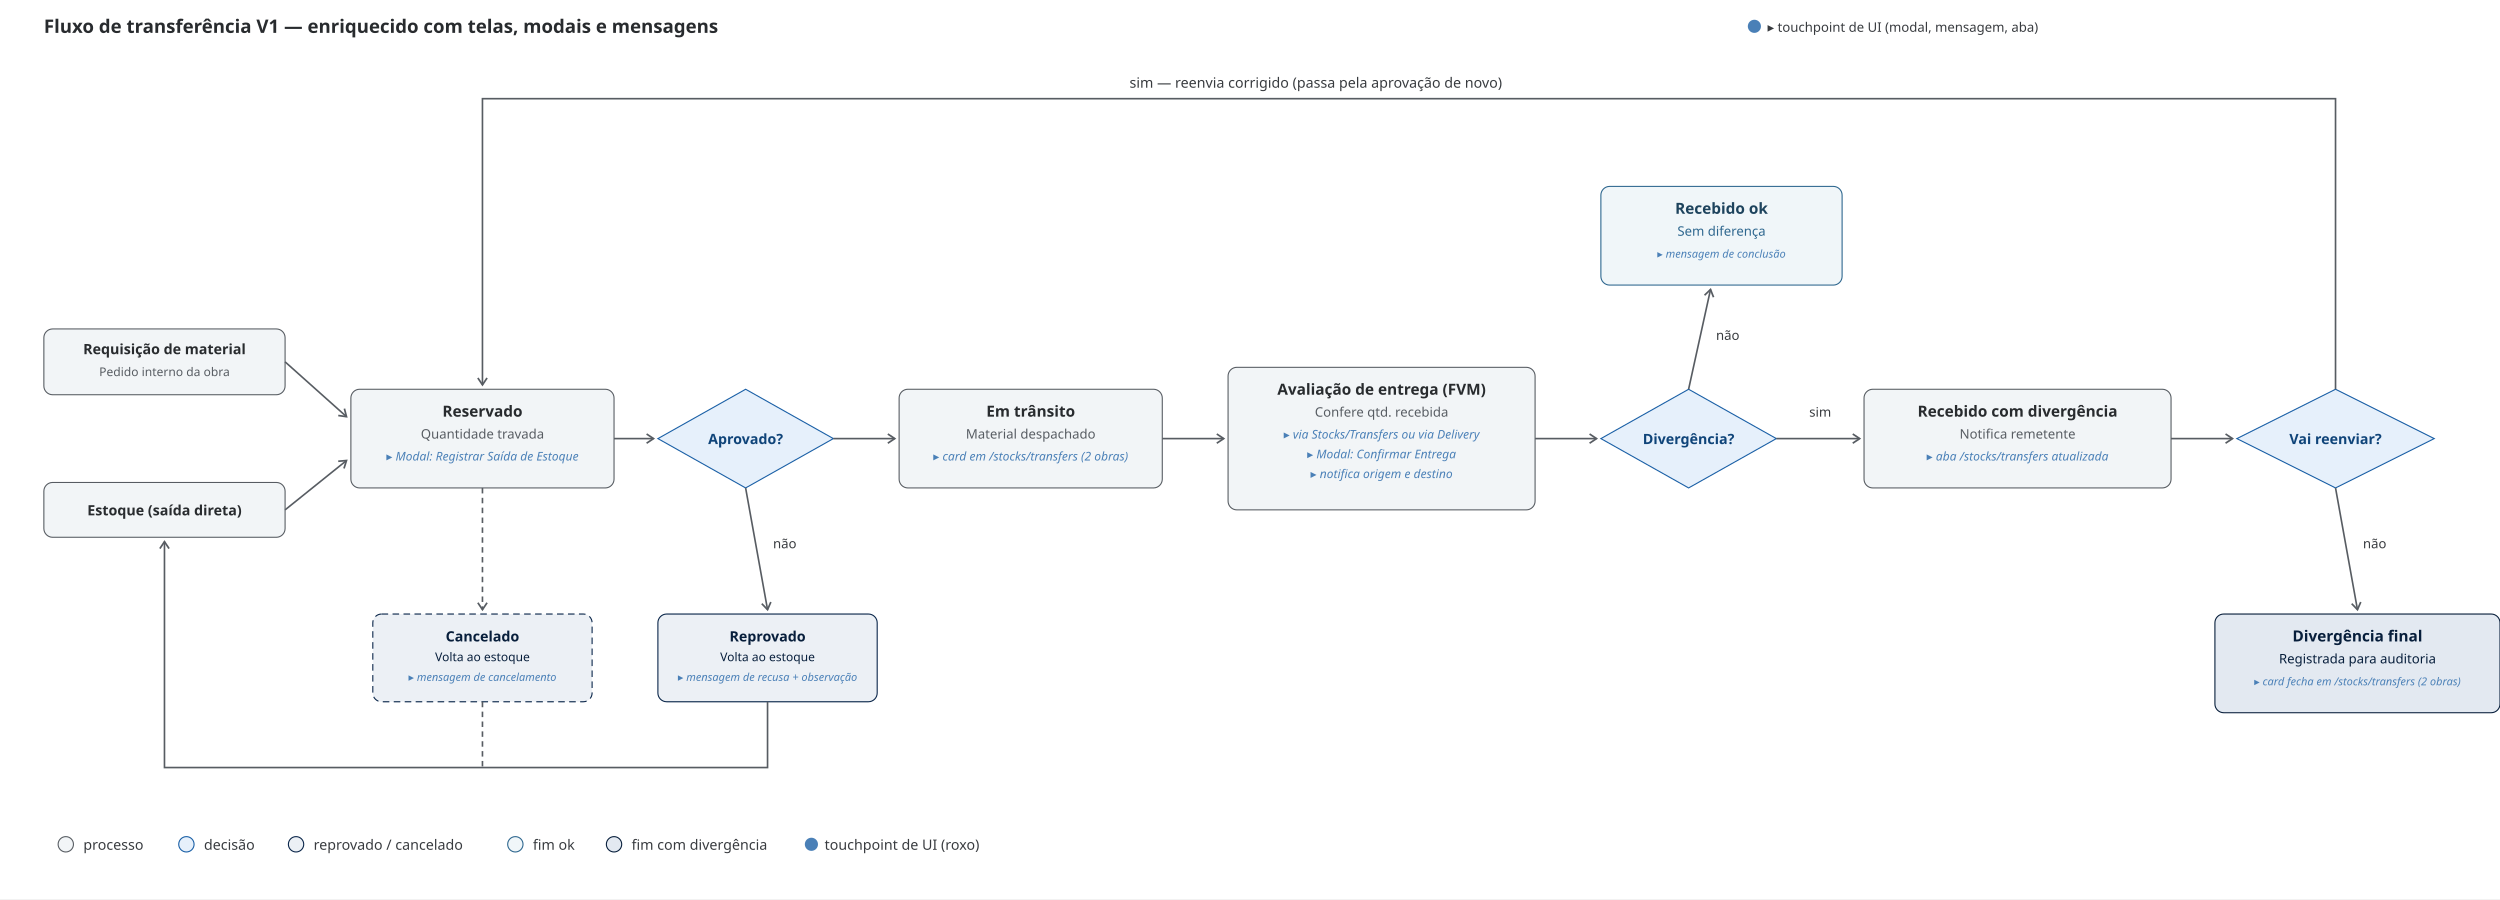
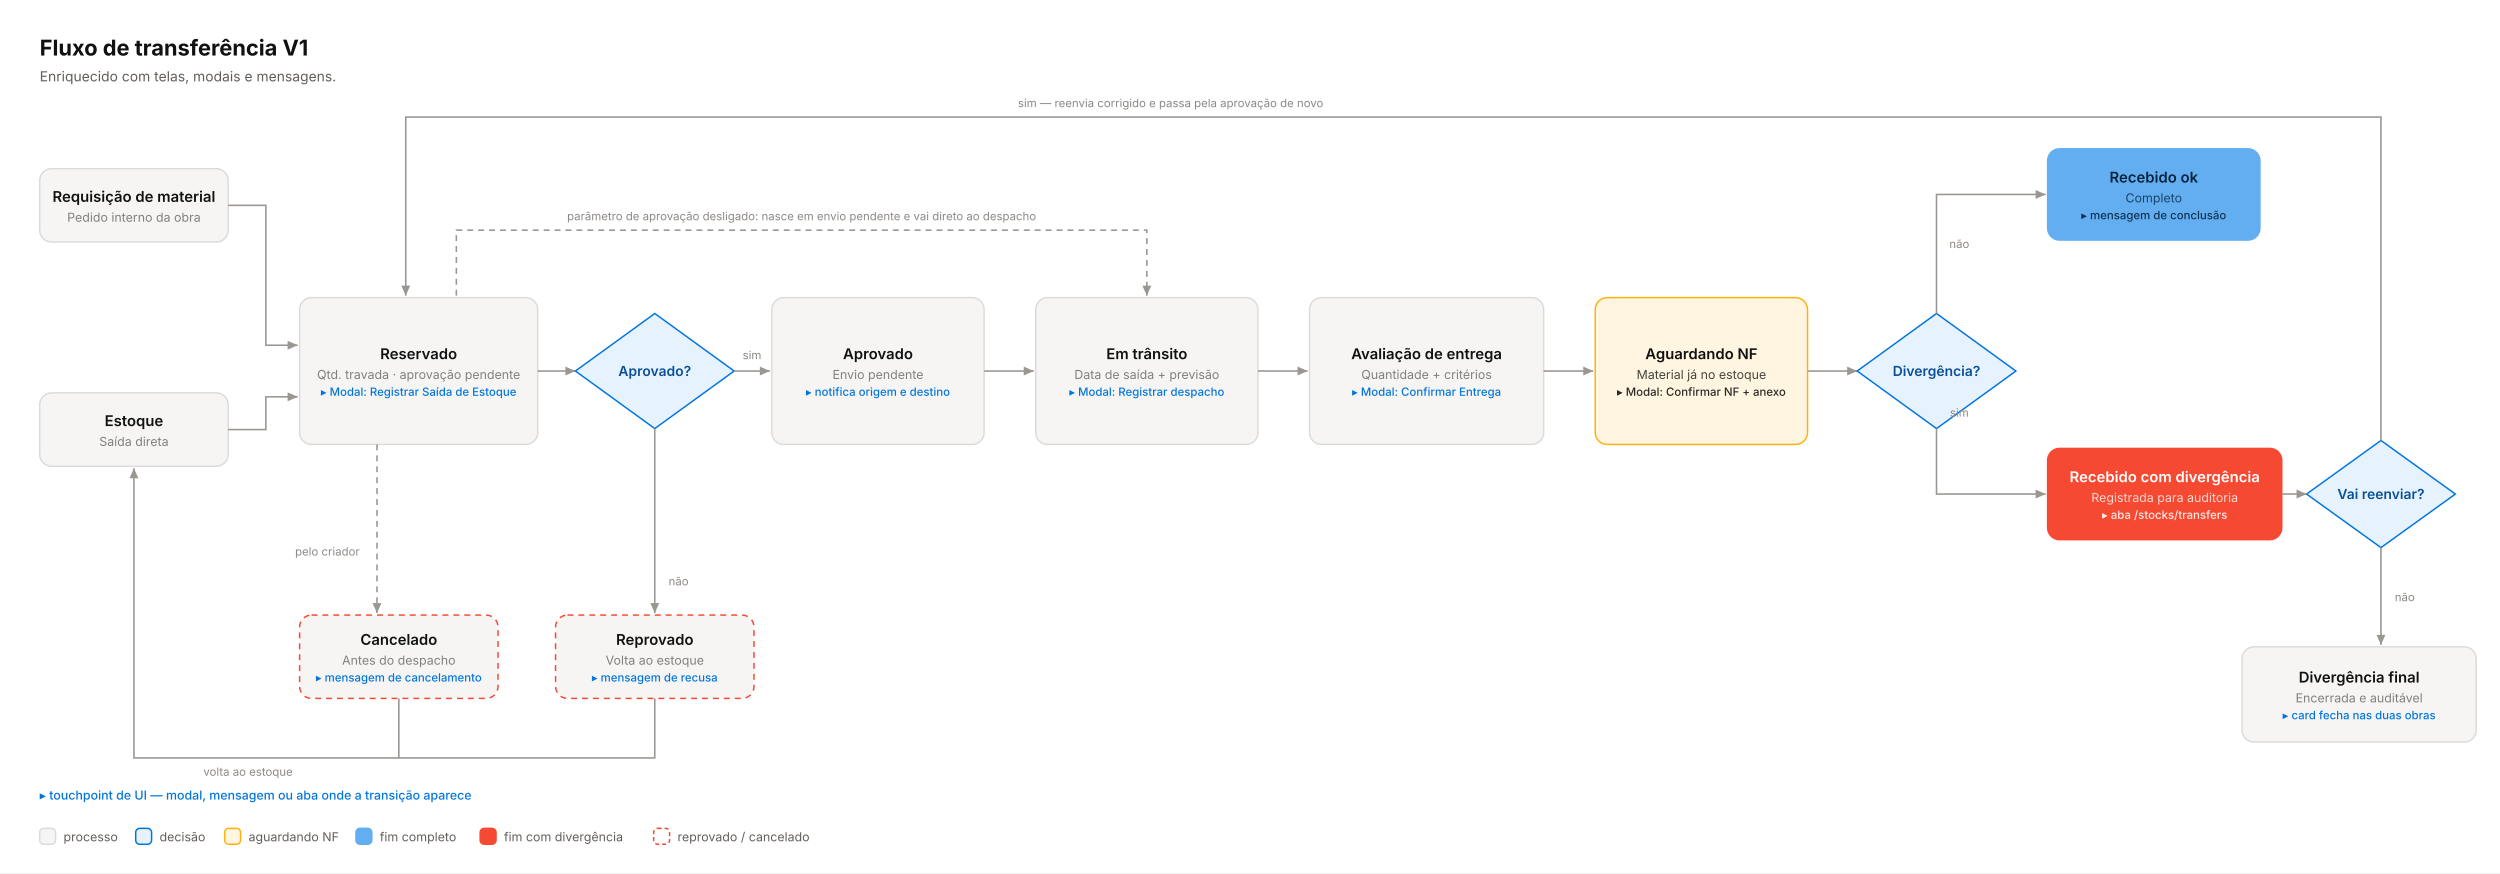
- <svg xmlns="http://www.w3.org/2000/svg" viewBox="0 0 2280 820">
-   <rect width="2280" height="820" fill="#ffffff" />
+ <svg xmlns="http://www.w3.org/2000/svg" viewBox="0 0 2520 880" role="img">
  <defs>
-     <marker id="arrow" viewBox="0 0 10 10" refX="8" refY="5" markerWidth="7" markerHeight="7" orient="auto-start-reverse">
-       <path d="M2 1L8 5L2 9" fill="none" stroke="#575c62" stroke-width="1.5" />
+     <marker id="pta" viewBox="0 0 10 10" refX="9" refY="5" markerWidth="7" markerHeight="7" orient="auto-start-reverse">
+       <path d="M 0 1 L 9 5 L 0 9 z" fill="#9a9793" />
    </marker>
  </defs>
-   <text x="40" y="30" font-family="sans-serif" font-size="17" font-weight="700" fill="#282b2e">Fluxo de transferência V1 — enriquecido com telas, modais e mensagens</text>
-   <circle cx="1600" cy="24" r="6" fill="#4a80b7" />
-   <text x="1612" y="29" font-family="sans-serif" font-size="12" fill="#383b3f">▸ touchpoint de UI (modal, mensagem, aba)</text>
-   <rect x="40" y="300" width="220" height="60" rx="8" fill="#f2f5f7" stroke="#575c62" />
-   <text x="150" y="323" font-family="sans-serif" font-size="13" font-weight="600" text-anchor="middle" fill="#282b2e">Requisição de material</text>
-   <text x="150" y="343" font-family="sans-serif" font-size="11" text-anchor="middle" fill="#575c62">Pedido interno da obra</text>
-   <rect x="40" y="440" width="220" height="50" rx="8" fill="#f2f5f7" stroke="#575c62" />
-   <text x="150" y="470" font-family="sans-serif" font-size="13" font-weight="600" text-anchor="middle" fill="#282b2e">Estoque (saída direta)</text>
-   <rect x="320" y="355" width="240" height="90" rx="8" fill="#f2f5f7" stroke="#575c62" />
-   <text x="440" y="380" font-family="sans-serif" font-size="14" font-weight="600" text-anchor="middle" fill="#282b2e">Reservado</text>
-   <text x="440" y="400" font-family="sans-serif" font-size="12" text-anchor="middle" fill="#575c62">Quantidade travada</text>
-   <text x="440" y="420" font-family="sans-serif" font-size="11" font-style="italic" text-anchor="middle" fill="#4a80b7">▸ Modal: Registrar Saída de Estoque</text>
-   <polygon points="680,355 760,400 680,445 600,400" fill="#e6f0fb" stroke="#185ea5" />
-   <text x="680" y="405" font-family="sans-serif" font-size="13" font-weight="600" text-anchor="middle" fill="#0f4479">Aprovado?</text>
-   <rect x="820" y="355" width="240" height="90" rx="8" fill="#f2f5f7" stroke="#575c62" />
-   <text x="940" y="380" font-family="sans-serif" font-size="14" font-weight="600" text-anchor="middle" fill="#282b2e">Em trânsito</text>
-   <text x="940" y="400" font-family="sans-serif" font-size="12" text-anchor="middle" fill="#575c62">Material despachado</text>
-   <text x="940" y="420" font-family="sans-serif" font-size="11" font-style="italic" text-anchor="middle" fill="#4a80b7">▸ card em /stocks/transfers (2 obras)</text>
-   <rect x="1120" y="335" width="280" height="130" rx="8" fill="#f2f5f7" stroke="#575c62" />
-   <text x="1260" y="360" font-family="sans-serif" font-size="14" font-weight="600" text-anchor="middle" fill="#282b2e">Avaliação de entrega (FVM)</text>
-   <text x="1260" y="380" font-family="sans-serif" font-size="12" text-anchor="middle" fill="#575c62">Confere qtd. recebida</text>
-   <text x="1260" y="400" font-family="sans-serif" font-size="11" font-style="italic" text-anchor="middle" fill="#4a80b7">▸ via Stocks/Transfers ou via Delivery</text>
-   <text x="1260" y="418" font-family="sans-serif" font-size="11" font-style="italic" text-anchor="middle" fill="#4a80b7">▸ Modal: Confirmar Entrega</text>
-   <text x="1260" y="436" font-family="sans-serif" font-size="11" font-style="italic" text-anchor="middle" fill="#4a80b7">▸ notifica origem e destino</text>
-   <polygon points="1540,355 1620,400 1540,445 1460,400" fill="#e6f0fb" stroke="#185ea5" />
-   <text x="1540" y="405" font-family="sans-serif" font-size="13" font-weight="600" text-anchor="middle" fill="#0f4479">Divergência?</text>
-   <rect x="1700" y="355" width="280" height="90" rx="8" fill="#f2f5f7" stroke="#575c62" />
-   <text x="1840" y="380" font-family="sans-serif" font-size="14" font-weight="600" text-anchor="middle" fill="#282b2e">Recebido com divergência</text>
-   <text x="1840" y="400" font-family="sans-serif" font-size="12" text-anchor="middle" fill="#575c62">Notifica remetente</text>
-   <text x="1840" y="420" font-family="sans-serif" font-size="11" font-style="italic" text-anchor="middle" fill="#4a80b7">▸ aba /stocks/transfers atualizada</text>
-   <polygon points="2130,355 2220,400 2130,445 2040,400" fill="#e6f0fb" stroke="#185ea5" />
-   <text x="2130" y="405" font-family="sans-serif" font-size="13" font-weight="600" text-anchor="middle" fill="#0f4479">Vai reenviar?</text>
-   <rect x="600" y="560" width="200" height="80" rx="8" fill="#ecf0f5" stroke="#092549" />
-   <text x="700" y="585" font-family="sans-serif" font-size="13" font-weight="600" text-anchor="middle" fill="#071e3b">Reprovado</text>
-   <text x="700" y="603" font-family="sans-serif" font-size="11" text-anchor="middle" fill="#071e3b">Volta ao estoque</text>
-   <text x="700" y="621" font-family="sans-serif" font-size="10" font-style="italic" text-anchor="middle" fill="#4a80b7">▸ mensagem de recusa + observação</text>
-   <rect x="340" y="560" width="200" height="80" rx="8" fill="#ecf0f5" stroke="#092549" stroke-dasharray="6 4" />
-   <text x="440" y="585" font-family="sans-serif" font-size="13" font-weight="600" text-anchor="middle" fill="#071e3b">Cancelado</text>
-   <text x="440" y="603" font-family="sans-serif" font-size="11" text-anchor="middle" fill="#071e3b">Volta ao estoque</text>
-   <text x="440" y="621" font-family="sans-serif" font-size="10" font-style="italic" text-anchor="middle" fill="#4a80b7">▸ mensagem de cancelamento</text>
-   <rect x="1460" y="170" width="220" height="90" rx="8" fill="#f0f6f9" stroke="#2d668e" />
-   <text x="1570" y="195" font-family="sans-serif" font-size="14" font-weight="600" text-anchor="middle" fill="#1d435d">Recebido ok</text>
-   <text x="1570" y="215" font-family="sans-serif" font-size="12" text-anchor="middle" fill="#2d668e">Sem diferença</text>
-   <text x="1570" y="235" font-family="sans-serif" font-size="10" font-style="italic" text-anchor="middle" fill="#4a80b7">▸ mensagem de conclusão</text>
-   <rect x="2020" y="560" width="260" height="90" rx="8" fill="#e3e9f1" stroke="#071e3b" />
-   <text x="2150" y="585" font-family="sans-serif" font-size="14" font-weight="600" text-anchor="middle" fill="#071e3b">Divergência final</text>
-   <text x="2150" y="605" font-family="sans-serif" font-size="12" text-anchor="middle" fill="#071e3b">Registrada para auditoria</text>
-   <text x="2150" y="625" font-family="sans-serif" font-size="10" font-style="italic" text-anchor="middle" fill="#4a80b7">▸ card fecha em /stocks/transfers (2 obras)</text>
-   <line x1="260" y1="330" x2="316" y2="380" stroke="#575c62" stroke-width="1.5" marker-end="url(#arrow)" />
-   <line x1="260" y1="465" x2="316" y2="420" stroke="#575c62" stroke-width="1.5" marker-end="url(#arrow)" />
-   <line x1="560" y1="400" x2="596" y2="400" stroke="#575c62" stroke-width="1.5" marker-end="url(#arrow)" />
-   <line x1="760" y1="400" x2="816" y2="400" stroke="#575c62" stroke-width="1.5" marker-end="url(#arrow)" />
-   <line x1="1060" y1="400" x2="1116" y2="400" stroke="#575c62" stroke-width="1.5" marker-end="url(#arrow)" />
-   <line x1="1400" y1="400" x2="1456" y2="400" stroke="#575c62" stroke-width="1.5" marker-end="url(#arrow)" />
-   <line x1="1620" y1="400" x2="1696" y2="400" stroke="#575c62" stroke-width="1.5" marker-end="url(#arrow)" />
-   <line x1="1980" y1="400" x2="2036" y2="400" stroke="#575c62" stroke-width="1.5" marker-end="url(#arrow)" />
-   <line x1="680" y1="445" x2="700" y2="556" stroke="#575c62" stroke-width="1.5" marker-end="url(#arrow)" />
-   <text x="705" y="500" font-family="sans-serif" font-size="12" fill="#383b3f">não</text>
-   <line x1="440" y1="445" x2="440" y2="556" stroke="#575c62" stroke-width="1.5" stroke-dasharray="5 4" marker-end="url(#arrow)" />
-   <line x1="1540" y1="355" x2="1560" y2="264" stroke="#575c62" stroke-width="1.5" marker-end="url(#arrow)" />
-   <text x="1565" y="310" font-family="sans-serif" font-size="12" fill="#383b3f">não</text>
-   <text x="1650" y="380" font-family="sans-serif" font-size="12" fill="#383b3f">sim</text>
-   <line x1="2130" y1="445" x2="2150" y2="556" stroke="#575c62" stroke-width="1.5" marker-end="url(#arrow)" />
-   <text x="2155" y="500" font-family="sans-serif" font-size="12" fill="#383b3f">não</text>
-   <path d="M2130 355 L2130 90 L440 90 L440 351" fill="none" stroke="#575c62" stroke-width="1.5" marker-end="url(#arrow)" />
-   <text x="1200" y="80" font-family="sans-serif" font-size="13" fill="#383b3f" text-anchor="middle">sim — reenvia corrigido (passa pela aprovação de novo)</text>
-   <path d="M700 640 L700 700 L150 700 L150 494" fill="none" stroke="#575c62" stroke-width="1.5" marker-end="url(#arrow)" />
-   <path d="M440 640 L440 700" fill="none" stroke="#575c62" stroke-width="1.5" stroke-dasharray="5 4" />
-   <circle cx="60" cy="770" r="7" fill="#f2f5f7" stroke="#575c62" />
-   <text x="76" y="775" font-family="sans-serif" font-size="13" fill="#383b3f">processo</text>
-   <circle cx="170" cy="770" r="7" fill="#e6f0fb" stroke="#185ea5" />
-   <text x="186" y="775" font-family="sans-serif" font-size="13" fill="#383b3f">decisão</text>
-   <circle cx="270" cy="770" r="7" fill="#ecf0f5" stroke="#092549" />
-   <text x="286" y="775" font-family="sans-serif" font-size="13" fill="#383b3f">reprovado / cancelado</text>
-   <circle cx="470" cy="770" r="7" fill="#f0f6f9" stroke="#2d668e" />
-   <text x="486" y="775" font-family="sans-serif" font-size="13" fill="#383b3f">fim ok</text>
-   <circle cx="560" cy="770" r="7" fill="#e3e9f1" stroke="#071e3b" />
-   <text x="576" y="775" font-family="sans-serif" font-size="13" fill="#383b3f">fim com divergência</text>
-   <circle cx="740" cy="770" r="6" fill="#4a80b7" />
-   <text x="752" y="775" font-family="sans-serif" font-size="13" fill="#383b3f">touchpoint de UI (roxo)</text>
+   <rect width="2520" height="880" fill="#ffffff" />
+   <text x="40" y="56" font-family="Inter, ui-sans-serif, system-ui, -apple-system, 'Segoe UI', Roboto, sans-serif" font-size="22" font-weight="700" fill="#111111" text-anchor="start">Fluxo de transferência V1</text>
+   <text x="40" y="82" font-family="Inter, ui-sans-serif, system-ui, -apple-system, 'Segoe UI', Roboto, sans-serif" font-size="14" font-weight="400" fill="#615d59" text-anchor="start">Enriquecido com telas, modais e mensagens.</text>
+   <rect x="40" y="170" width="190" height="74" rx="12" fill="#f6f5f4" stroke="#dcdbd9" stroke-width="1.5" />
+   <text x="135.0" y="203.5" font-family="Inter, ui-sans-serif, system-ui, -apple-system, 'Segoe UI', Roboto, sans-serif" font-size="15" font-weight="600" fill="#111111" text-anchor="middle">Requisição de material</text>
+   <text x="135.0" y="223.5" font-family="Inter, ui-sans-serif, system-ui, -apple-system, 'Segoe UI', Roboto, sans-serif" font-size="12.5" font-weight="400" fill="#615d59" text-anchor="middle" opacity="0.78">Pedido interno da obra</text>
+   <rect x="40" y="396" width="190" height="74" rx="12" fill="#f6f5f4" stroke="#dcdbd9" stroke-width="1.5" />
+   <text x="135.0" y="429.5" font-family="Inter, ui-sans-serif, system-ui, -apple-system, 'Segoe UI', Roboto, sans-serif" font-size="15" font-weight="600" fill="#111111" text-anchor="middle">Estoque</text>
+   <text x="135.0" y="449.5" font-family="Inter, ui-sans-serif, system-ui, -apple-system, 'Segoe UI', Roboto, sans-serif" font-size="12.5" font-weight="400" fill="#615d59" text-anchor="middle" opacity="0.78">Saída direta</text>
+   <path d="M 230 207 L 268 207 L 268 348.0 L 300 348.0" fill="none" stroke="#9a9793" stroke-width="1.6" marker-end="url(#pta)" />
+   <path d="M 230 433 L 268 433 L 268 400.0 L 300 400.0" fill="none" stroke="#9a9793" stroke-width="1.6" marker-end="url(#pta)" />
+   <rect x="302" y="300" width="240" height="148" rx="12" fill="#f6f5f4" stroke="#dcdbd9" stroke-width="1.5" />
+   <text x="422.0" y="362.0" font-family="Inter, ui-sans-serif, system-ui, -apple-system, 'Segoe UI', Roboto, sans-serif" font-size="15" font-weight="600" fill="#111111" text-anchor="middle">Reservado</text>
+   <text x="422.0" y="382.0" font-family="Inter, ui-sans-serif, system-ui, -apple-system, 'Segoe UI', Roboto, sans-serif" font-size="12.5" font-weight="400" fill="#615d59" text-anchor="middle" opacity="0.78">Qtd. travada · aprovação pendente</text>
+   <text x="422.0" y="399.0" font-family="Inter, ui-sans-serif, system-ui, -apple-system, 'Segoe UI', Roboto, sans-serif" font-size="11.5" font-weight="500" fill="#0075de" text-anchor="middle">▸ Modal: Registrar Saída de Estoque</text>
+   <path d="M 542 374.0 L 580 374.0" fill="none" stroke="#9a9793" stroke-width="1.6" marker-end="url(#pta)" />
+   <polygon points="660,316.0 740.0,374.0 660,432.0 580.0,374.0" fill="#e6f3fe" stroke="#0075de" stroke-width="1.5" />
+   <text x="660" y="379.0" font-family="Inter, ui-sans-serif, system-ui, -apple-system, 'Segoe UI', Roboto, sans-serif" font-size="14" font-weight="600" fill="#0a4f97" text-anchor="middle">Aprovado?</text>
+   <path d="M 740 374.0 L 776 374.0" fill="none" stroke="#9a9793" stroke-width="1.6" marker-end="url(#pta)" />
+   <text x="758" y="362.0" font-family="Inter, ui-sans-serif, system-ui, -apple-system, 'Segoe UI', Roboto, sans-serif" font-size="11.5" font-weight="400" fill="#8b8783" text-anchor="middle">sim</text>
+   <rect x="778" y="300" width="214" height="148" rx="12" fill="#f6f5f4" stroke="#dcdbd9" stroke-width="1.5" />
+   <text x="885.0" y="362.0" font-family="Inter, ui-sans-serif, system-ui, -apple-system, 'Segoe UI', Roboto, sans-serif" font-size="15" font-weight="600" fill="#111111" text-anchor="middle">Aprovado</text>
+   <text x="885.0" y="382.0" font-family="Inter, ui-sans-serif, system-ui, -apple-system, 'Segoe UI', Roboto, sans-serif" font-size="12.5" font-weight="400" fill="#615d59" text-anchor="middle" opacity="0.78">Envio pendente</text>
+   <text x="885.0" y="399.0" font-family="Inter, ui-sans-serif, system-ui, -apple-system, 'Segoe UI', Roboto, sans-serif" font-size="11.5" font-weight="500" fill="#0075de" text-anchor="middle">▸ notifica origem e destino</text>
+   <path d="M 992 374.0 L 1042 374.0" fill="none" stroke="#9a9793" stroke-width="1.6" marker-end="url(#pta)" />
+   <rect x="1044" y="300" width="224" height="148" rx="12" fill="#f6f5f4" stroke="#dcdbd9" stroke-width="1.5" />
+   <text x="1156.0" y="362.0" font-family="Inter, ui-sans-serif, system-ui, -apple-system, 'Segoe UI', Roboto, sans-serif" font-size="15" font-weight="600" fill="#111111" text-anchor="middle">Em trânsito</text>
+   <text x="1156.0" y="382.0" font-family="Inter, ui-sans-serif, system-ui, -apple-system, 'Segoe UI', Roboto, sans-serif" font-size="12.5" font-weight="400" fill="#615d59" text-anchor="middle" opacity="0.78">Data de saída + previsão</text>
+   <text x="1156.0" y="399.0" font-family="Inter, ui-sans-serif, system-ui, -apple-system, 'Segoe UI', Roboto, sans-serif" font-size="11.5" font-weight="500" fill="#0075de" text-anchor="middle">▸ Modal: Registrar despacho</text>
+   <path d="M 1268 374.0 L 1318 374.0" fill="none" stroke="#9a9793" stroke-width="1.6" marker-end="url(#pta)" />
+   <rect x="1320" y="300" width="236" height="148" rx="12" fill="#f6f5f4" stroke="#dcdbd9" stroke-width="1.5" />
+   <text x="1438.0" y="362.0" font-family="Inter, ui-sans-serif, system-ui, -apple-system, 'Segoe UI', Roboto, sans-serif" font-size="15" font-weight="600" fill="#111111" text-anchor="middle">Avaliação de entrega</text>
+   <text x="1438.0" y="382.0" font-family="Inter, ui-sans-serif, system-ui, -apple-system, 'Segoe UI', Roboto, sans-serif" font-size="12.5" font-weight="400" fill="#615d59" text-anchor="middle" opacity="0.78">Quantidade + critérios</text>
+   <text x="1438.0" y="399.0" font-family="Inter, ui-sans-serif, system-ui, -apple-system, 'Segoe UI', Roboto, sans-serif" font-size="11.5" font-weight="500" fill="#0075de" text-anchor="middle">▸ Modal: Confirmar Entrega</text>
+   <path d="M 1556 374.0 L 1606 374.0" fill="none" stroke="#9a9793" stroke-width="1.6" marker-end="url(#pta)" />
+   <rect x="1608" y="300" width="214" height="148" rx="12" fill="#fff5e0" stroke="#ffb110" stroke-width="1.5" />
+   <text x="1715.0" y="362.0" font-family="Inter, ui-sans-serif, system-ui, -apple-system, 'Segoe UI', Roboto, sans-serif" font-size="15" font-weight="600" fill="#111111" text-anchor="middle">Aguardando NF</text>
+   <text x="1715.0" y="382.0" font-family="Inter, ui-sans-serif, system-ui, -apple-system, 'Segoe UI', Roboto, sans-serif" font-size="12.5" font-weight="400" fill="#111111" text-anchor="middle" opacity="0.78">Material já no estoque</text>
+   <text x="1715.0" y="399.0" font-family="Inter, ui-sans-serif, system-ui, -apple-system, 'Segoe UI', Roboto, sans-serif" font-size="11.5" font-weight="500" fill="#111111" text-anchor="middle" opacity="0.9">▸ Modal: Confirmar NF + anexo</text>
+   <path d="M 1822 374.0 L 1872 374.0" fill="none" stroke="#9a9793" stroke-width="1.6" marker-end="url(#pta)" />
+   <polygon points="1952,316.0 2032.0,374.0 1952,432.0 1872.0,374.0" fill="#e6f3fe" stroke="#0075de" stroke-width="1.5" />
+   <text x="1952" y="379.0" font-family="Inter, ui-sans-serif, system-ui, -apple-system, 'Segoe UI', Roboto, sans-serif" font-size="14" font-weight="600" fill="#0a4f97" text-anchor="middle">Divergência?</text>
+   <rect x="2064" y="150" width="214" height="92" rx="12" fill="#62aef0" stroke="#62aef0" stroke-width="1.5" />
+   <text x="2171.0" y="184.0" font-family="Inter, ui-sans-serif, system-ui, -apple-system, 'Segoe UI', Roboto, sans-serif" font-size="15" font-weight="600" fill="#06243f" text-anchor="middle">Recebido ok</text>
+   <text x="2171.0" y="204.0" font-family="Inter, ui-sans-serif, system-ui, -apple-system, 'Segoe UI', Roboto, sans-serif" font-size="12.5" font-weight="400" fill="#06243f" text-anchor="middle" opacity="0.78">Completo</text>
+   <text x="2171.0" y="221.0" font-family="Inter, ui-sans-serif, system-ui, -apple-system, 'Segoe UI', Roboto, sans-serif" font-size="11.5" font-weight="500" fill="#06243f" text-anchor="middle" opacity="0.9">▸ mensagem de conclusão</text>
+   <path d="M 1952 316.0 L 1952 196 L 2062 196" fill="none" stroke="#9a9793" stroke-width="1.6" marker-end="url(#pta)" />
+   <text x="1975" y="250" font-family="Inter, ui-sans-serif, system-ui, -apple-system, 'Segoe UI', Roboto, sans-serif" font-size="11.5" font-weight="400" fill="#8b8783" text-anchor="middle">não</text>
+   <rect x="2064" y="452" width="236" height="92" rx="12" fill="#f64932" stroke="#f64932" stroke-width="1.5" />
+   <text x="2182.0" y="486.0" font-family="Inter, ui-sans-serif, system-ui, -apple-system, 'Segoe UI', Roboto, sans-serif" font-size="15" font-weight="600" fill="#ffffff" text-anchor="middle">Recebido com divergência</text>
+   <text x="2182.0" y="506.0" font-family="Inter, ui-sans-serif, system-ui, -apple-system, 'Segoe UI', Roboto, sans-serif" font-size="12.5" font-weight="400" fill="#ffffff" text-anchor="middle" opacity="0.78">Registrada para auditoria</text>
+   <text x="2182.0" y="523.0" font-family="Inter, ui-sans-serif, system-ui, -apple-system, 'Segoe UI', Roboto, sans-serif" font-size="11.5" font-weight="500" fill="#ffffff" text-anchor="middle" opacity="0.9">▸ aba /stocks/transfers</text>
+   <path d="M 1952 432.0 L 1952 498 L 2062 498" fill="none" stroke="#9a9793" stroke-width="1.6" marker-end="url(#pta)" />
+   <text x="1975" y="420" font-family="Inter, ui-sans-serif, system-ui, -apple-system, 'Segoe UI', Roboto, sans-serif" font-size="11.5" font-weight="400" fill="#8b8783" text-anchor="middle">sim</text>
+   <polygon points="2400,444.0 2475.0,498 2400,552.0 2325.0,498" fill="#e6f3fe" stroke="#0075de" stroke-width="1.5" />
+   <text x="2400" y="503" font-family="Inter, ui-sans-serif, system-ui, -apple-system, 'Segoe UI', Roboto, sans-serif" font-size="14" font-weight="600" fill="#0a4f97" text-anchor="middle">Vai reenviar?</text>
+   <path d="M 2300 498 L 2325 498" fill="none" stroke="#9a9793" stroke-width="1.6" marker-end="url(#pta)" />
+   <rect x="2260" y="652" width="236" height="96" rx="12" fill="#f6f5f4" stroke="#dcdbd9" stroke-width="1.5" />
+   <text x="2378.0" y="688.0" font-family="Inter, ui-sans-serif, system-ui, -apple-system, 'Segoe UI', Roboto, sans-serif" font-size="15" font-weight="600" fill="#111111" text-anchor="middle">Divergência final</text>
+   <text x="2378.0" y="708.0" font-family="Inter, ui-sans-serif, system-ui, -apple-system, 'Segoe UI', Roboto, sans-serif" font-size="12.5" font-weight="400" fill="#615d59" text-anchor="middle" opacity="0.78">Encerrada e auditável</text>
+   <text x="2378.0" y="725.0" font-family="Inter, ui-sans-serif, system-ui, -apple-system, 'Segoe UI', Roboto, sans-serif" font-size="11.5" font-weight="500" fill="#0075de" text-anchor="middle">▸ card fecha nas duas obras</text>
+   <path d="M 2400 552 L 2400 650" fill="none" stroke="#9a9793" stroke-width="1.6" marker-end="url(#pta)" />
+   <text x="2424" y="606" font-family="Inter, ui-sans-serif, system-ui, -apple-system, 'Segoe UI', Roboto, sans-serif" font-size="11.5" font-weight="400" fill="#8b8783" text-anchor="middle">não</text>
+   <path d="M 2400 444 L 2400 118 L 409 118 L 409 298" fill="none" stroke="#9a9793" stroke-width="1.6" marker-end="url(#pta)" />
+   <text x="1180" y="108" font-family="Inter, ui-sans-serif, system-ui, -apple-system, 'Segoe UI', Roboto, sans-serif" font-size="11.5" font-weight="400" fill="#8b8783" text-anchor="middle">sim — reenvia corrigido e passa pela aprovação de novo</text>
+   <rect x="560" y="620" width="200" height="84" rx="12" fill="#f6f5f4" stroke="#f64932" stroke-width="1.5" stroke-dasharray="6 5" />
+   <text x="660.0" y="650.0" font-family="Inter, ui-sans-serif, system-ui, -apple-system, 'Segoe UI', Roboto, sans-serif" font-size="15" font-weight="600" fill="#111111" text-anchor="middle">Reprovado</text>
+   <text x="660.0" y="670.0" font-family="Inter, ui-sans-serif, system-ui, -apple-system, 'Segoe UI', Roboto, sans-serif" font-size="12.5" font-weight="400" fill="#615d59" text-anchor="middle" opacity="0.78">Volta ao estoque</text>
+   <text x="660.0" y="687.0" font-family="Inter, ui-sans-serif, system-ui, -apple-system, 'Segoe UI', Roboto, sans-serif" font-size="11.5" font-weight="500" fill="#0075de" text-anchor="middle">▸ mensagem de recusa</text>
+   <path d="M 660 432.0 L 660 618" fill="none" stroke="#9a9793" stroke-width="1.6" marker-end="url(#pta)" />
+   <text x="684" y="590" font-family="Inter, ui-sans-serif, system-ui, -apple-system, 'Segoe UI', Roboto, sans-serif" font-size="11.5" font-weight="400" fill="#8b8783" text-anchor="middle">não</text>
+   <rect x="302" y="620" width="200" height="84" rx="12" fill="#f6f5f4" stroke="#f64932" stroke-width="1.5" stroke-dasharray="6 5" />
+   <text x="402.0" y="650.0" font-family="Inter, ui-sans-serif, system-ui, -apple-system, 'Segoe UI', Roboto, sans-serif" font-size="15" font-weight="600" fill="#111111" text-anchor="middle">Cancelado</text>
+   <text x="402.0" y="670.0" font-family="Inter, ui-sans-serif, system-ui, -apple-system, 'Segoe UI', Roboto, sans-serif" font-size="12.5" font-weight="400" fill="#615d59" text-anchor="middle" opacity="0.78">Antes do despacho</text>
+   <text x="402.0" y="687.0" font-family="Inter, ui-sans-serif, system-ui, -apple-system, 'Segoe UI', Roboto, sans-serif" font-size="11.5" font-weight="500" fill="#0075de" text-anchor="middle">▸ mensagem de cancelamento</text>
+   <path d="M 380 448 L 380 618" fill="none" stroke="#9a9793" stroke-width="1.6" marker-end="url(#pta)" stroke-dasharray="6 5" />
+   <text x="330" y="560" font-family="Inter, ui-sans-serif, system-ui, -apple-system, 'Segoe UI', Roboto, sans-serif" font-size="11.5" font-weight="400" fill="#8b8783" text-anchor="middle">pelo criador</text>
+   <path d="M 660 704 L 660 764 L 402 764" fill="none" stroke="#9a9793" stroke-width="1.6" />
+   <path d="M 402 704 L 402 764 L 135 764 L 135 472" fill="none" stroke="#9a9793" stroke-width="1.6" marker-end="url(#pta)" />
+   <text x="250" y="782" font-family="Inter, ui-sans-serif, system-ui, -apple-system, 'Segoe UI', Roboto, sans-serif" font-size="11.5" font-weight="400" fill="#8b8783" text-anchor="middle">volta ao estoque</text>
+   <path d="M 460 298 L 460 232 L 1156 232 L 1156 298" fill="none" stroke="#9a9793" stroke-width="1.6" marker-end="url(#pta)" stroke-dasharray="6 5" />
+   <text x="808" y="222" font-family="Inter, ui-sans-serif, system-ui, -apple-system, 'Segoe UI', Roboto, sans-serif" font-size="11.5" font-weight="400" fill="#8b8783" text-anchor="middle">parâmetro de aprovação desligado: nasce em envio pendente e vai direto ao despacho</text>
+   <rect x="40" y="835" width="16" height="16" rx="4" fill="#f6f5f4" stroke="#dcdbd9" stroke-width="1.5" />
+   <text x="64" y="848" font-family="Inter, ui-sans-serif, system-ui, -apple-system, 'Segoe UI', Roboto, sans-serif" font-size="12.5" font-weight="400" fill="#615d59" text-anchor="start">processo</text>
+   <rect x="136.8" y="835" width="16" height="16" rx="4" fill="#e6f3fe" stroke="#0075de" stroke-width="1.5" />
+   <text x="160.8" y="848" font-family="Inter, ui-sans-serif, system-ui, -apple-system, 'Segoe UI', Roboto, sans-serif" font-size="12.5" font-weight="400" fill="#615d59" text-anchor="start">decisão</text>
+   <rect x="226.5" y="835" width="16" height="16" rx="4" fill="#fff5e0" stroke="#ffb110" stroke-width="1.5" />
+   <text x="250.5" y="848" font-family="Inter, ui-sans-serif, system-ui, -apple-system, 'Segoe UI', Roboto, sans-serif" font-size="12.5" font-weight="400" fill="#615d59" text-anchor="start">aguardando NF</text>
+   <rect x="358.8" y="835" width="16" height="16" rx="4" fill="#62aef0" stroke="#62aef0" stroke-width="1.5" />
+   <text x="382.8" y="848" font-family="Inter, ui-sans-serif, system-ui, -apple-system, 'Segoe UI', Roboto, sans-serif" font-size="12.5" font-weight="400" fill="#615d59" text-anchor="start">fim completo</text>
+   <rect x="484.0" y="835" width="16" height="16" rx="4" fill="#f64932" stroke="#f64932" stroke-width="1.5" />
+   <text x="508.0" y="848" font-family="Inter, ui-sans-serif, system-ui, -apple-system, 'Segoe UI', Roboto, sans-serif" font-size="12.5" font-weight="400" fill="#615d59" text-anchor="start">fim com divergência</text>
+   <rect x="658.9" y="835" width="16" height="16" rx="4" fill="#ffffff" stroke="#f64932" stroke-width="1.5" stroke-dasharray="4 3" />
+   <text x="682.9" y="848" font-family="Inter, ui-sans-serif, system-ui, -apple-system, 'Segoe UI', Roboto, sans-serif" font-size="12.5" font-weight="400" fill="#615d59" text-anchor="start">reprovado / cancelado</text>
+   <text x="40" y="806" font-family="Inter, ui-sans-serif, system-ui, -apple-system, 'Segoe UI', Roboto, sans-serif" font-size="12.5" font-weight="500" fill="#0075de" text-anchor="start">▸ touchpoint de UI — modal, mensagem ou aba onde a transição aparece</text>
</svg>
